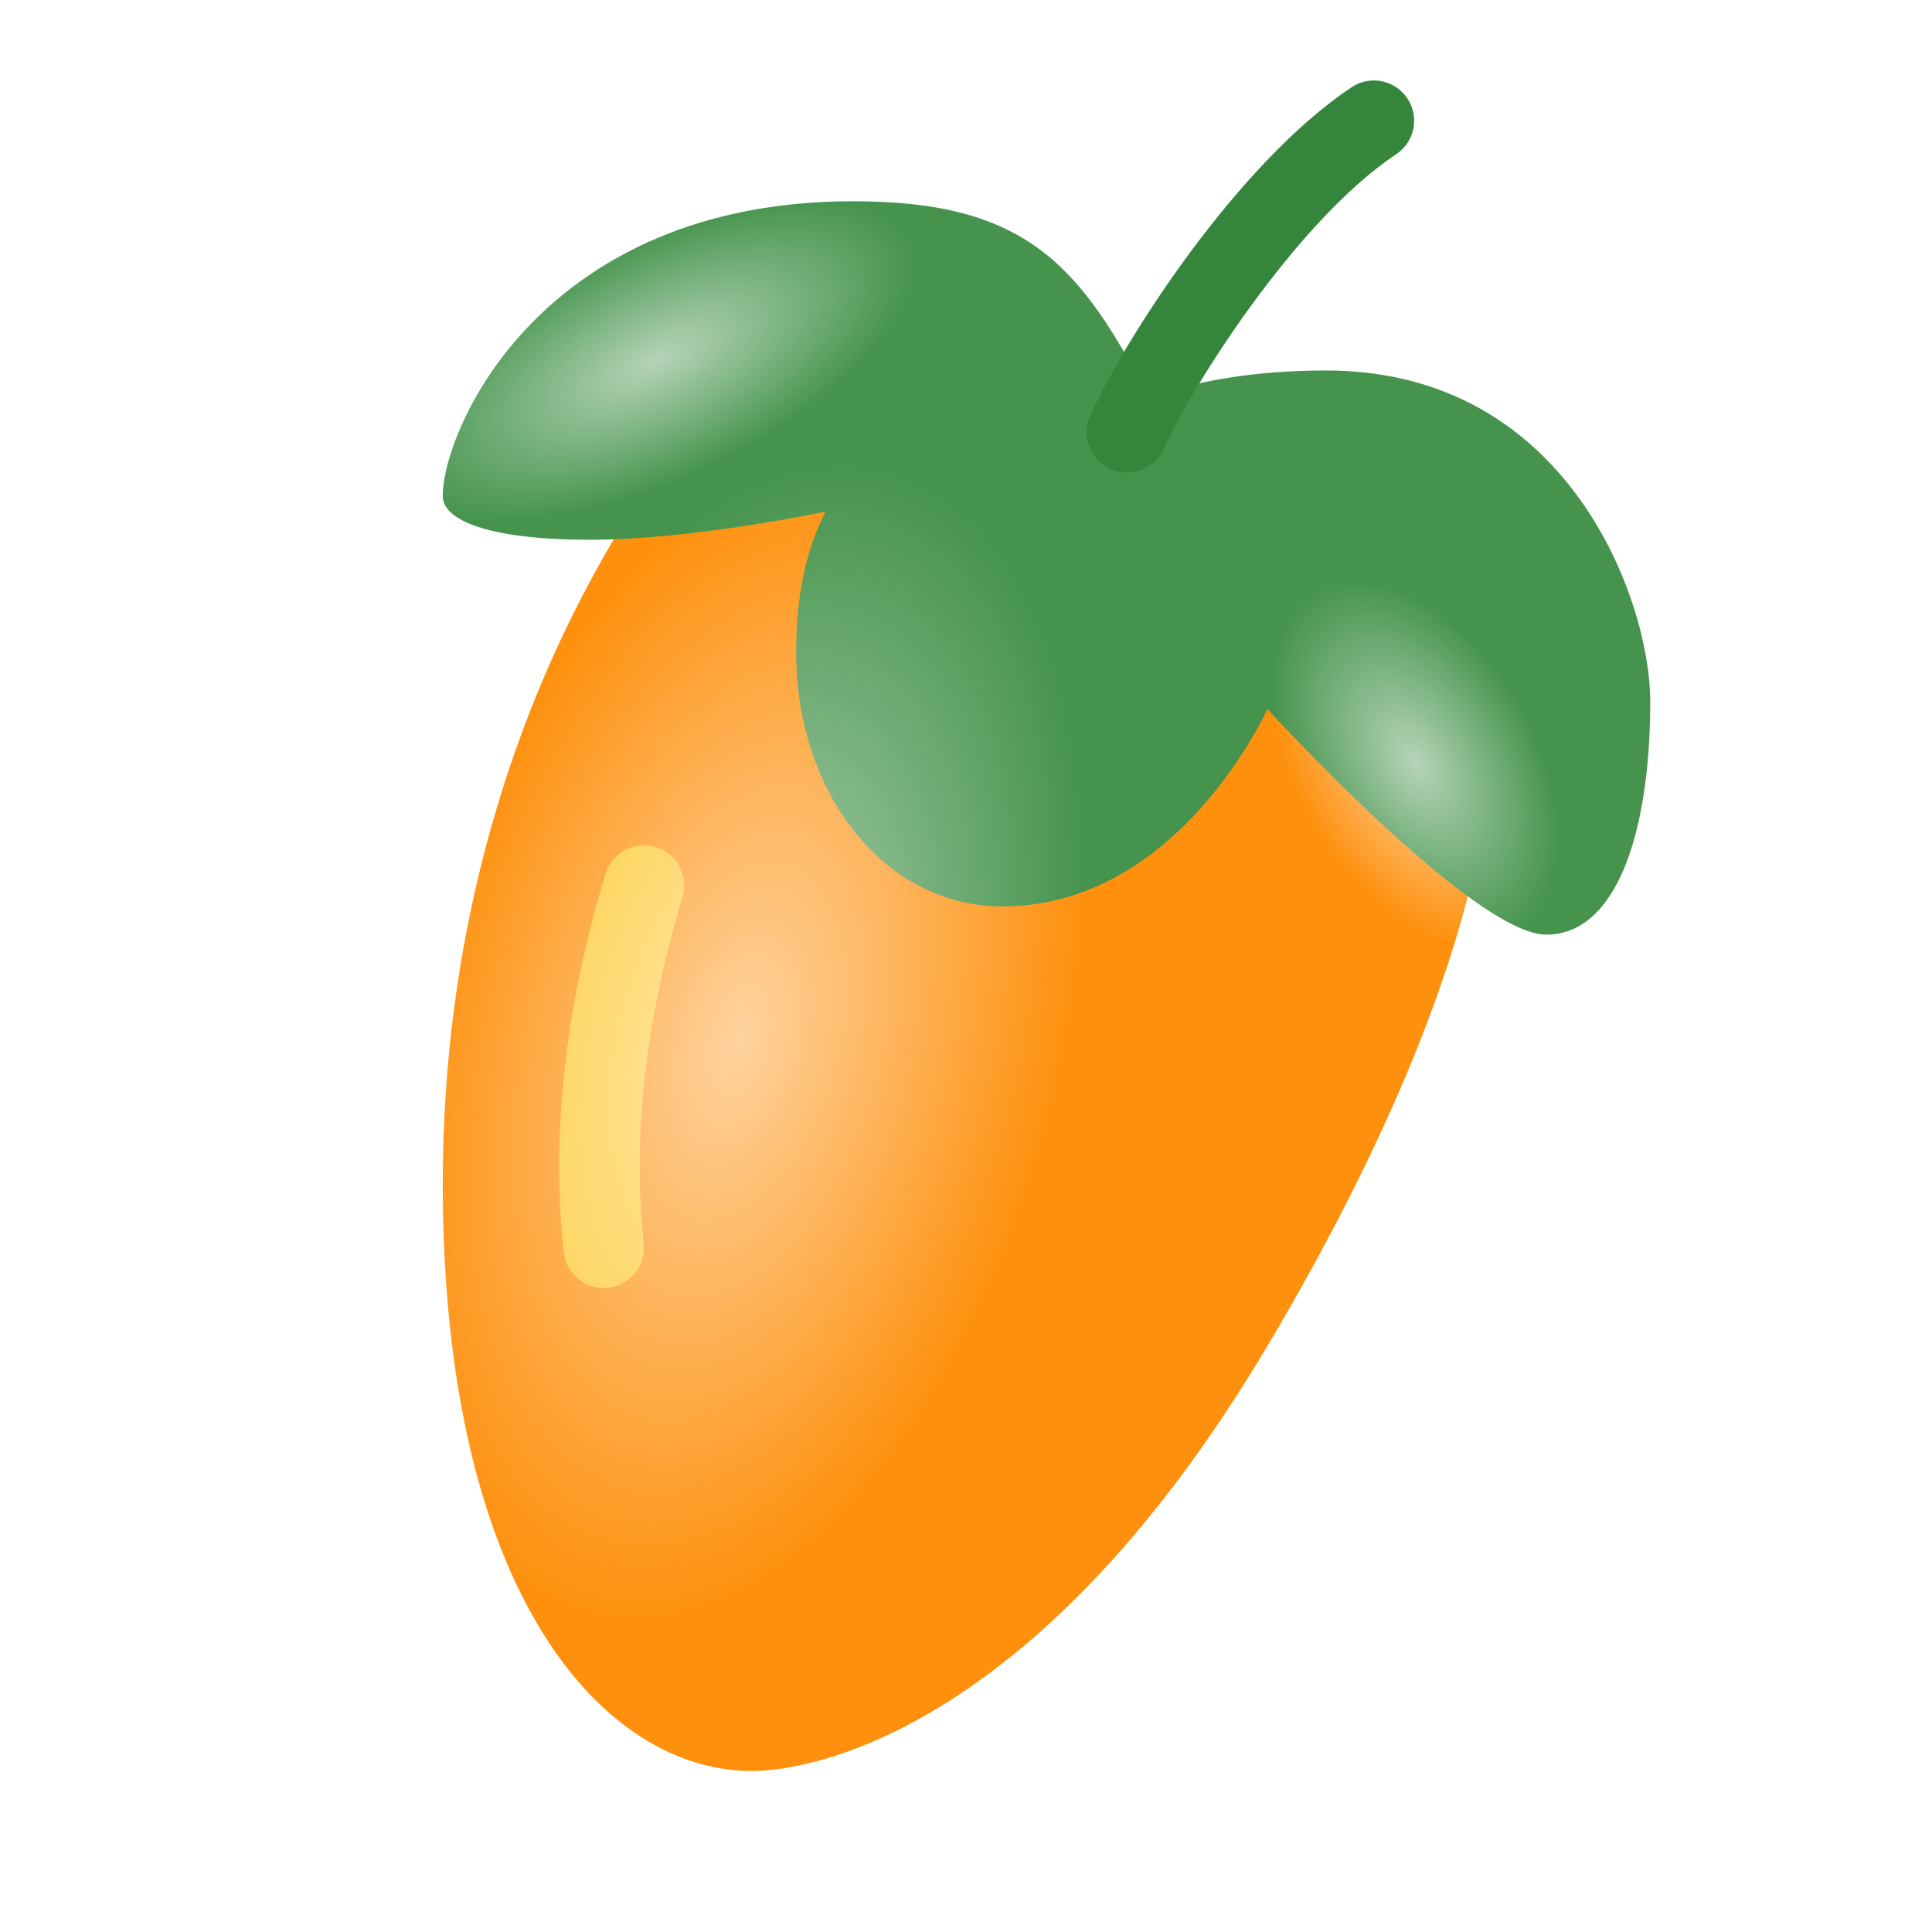
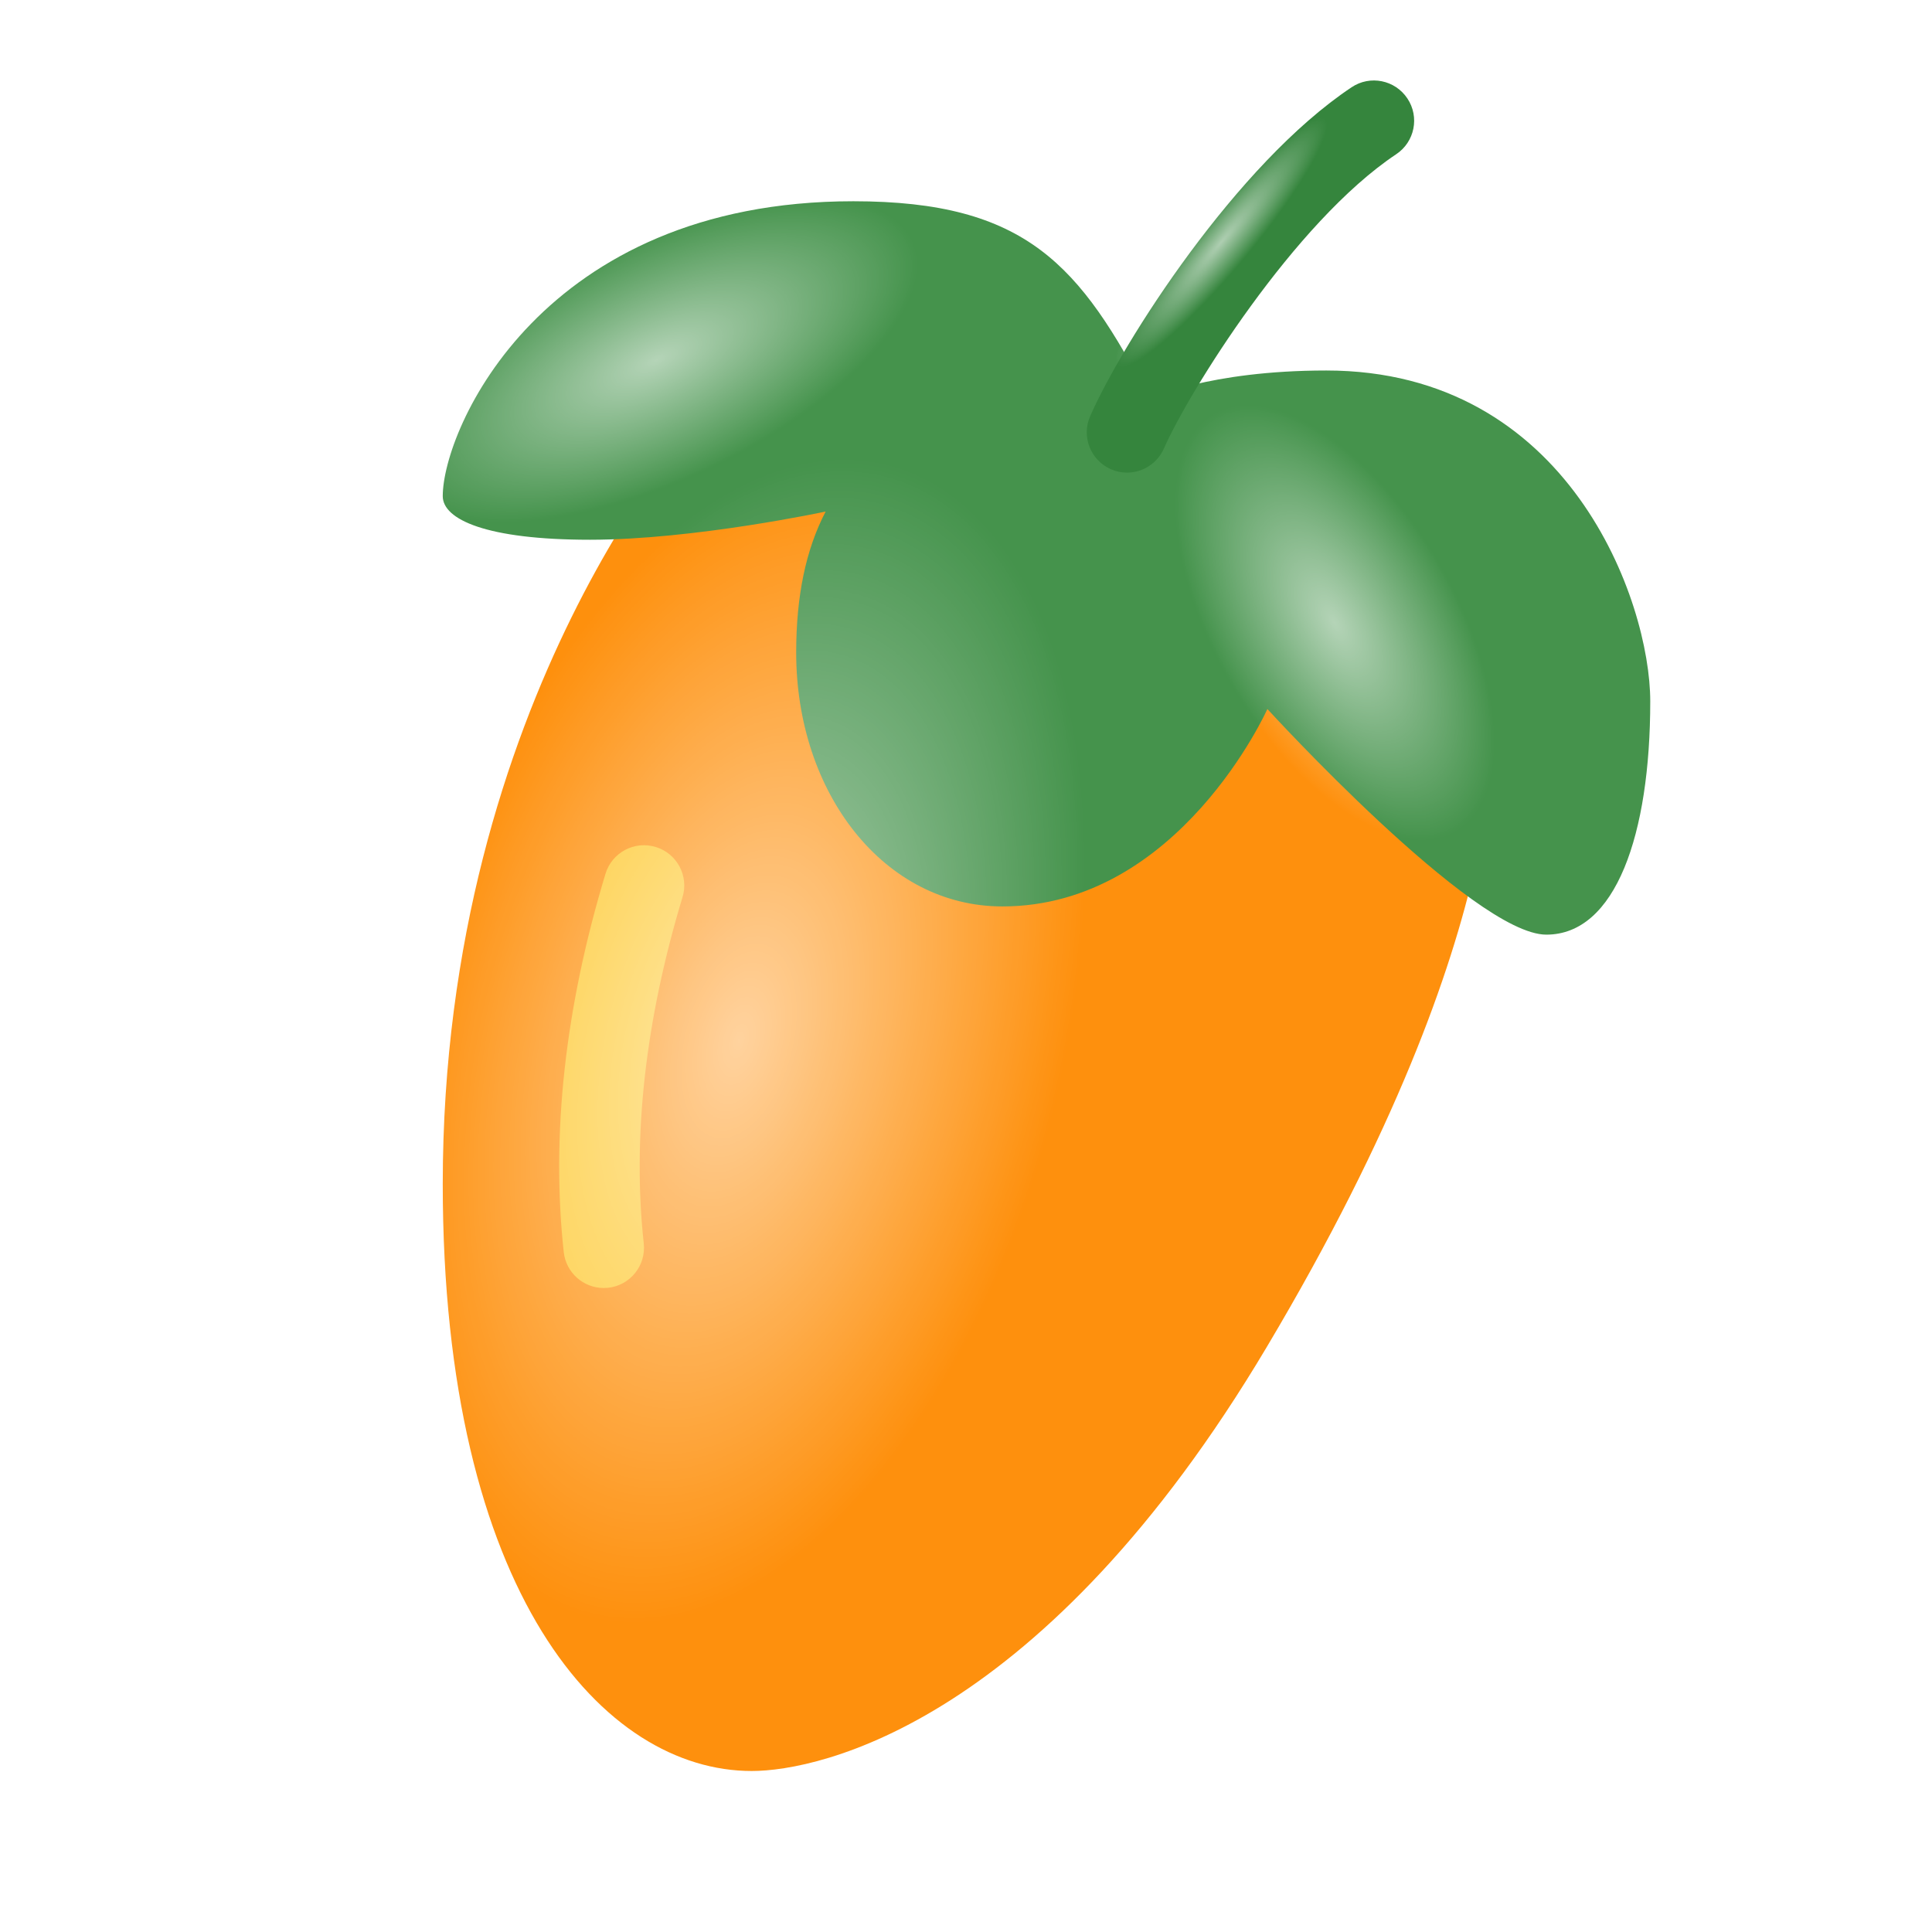
<svg xmlns="http://www.w3.org/2000/svg" viewBox="0 0 48 48" width="256px" height="256px">
  <defs>
    <radialGradient id="highlightGradient" cx="50%" cy="50%" r="50%" fx="50%" fy="50%">
      <stop offset="0%" style="stop-color:white;stop-opacity:0.6" />
      <stop offset="100%" style="stop-color:white;stop-opacity:0" />
    </radialGradient>
  </defs>
  <path fill="#fe900d" d="M17.398,10.374c0,0-6.398,6.887-6.398,19.041C11,39.616,15.005,44,18.677,44 c1.706,0,7.25-1.215,12.795-10.533c6.407-10.767,5.545-15.8,5.545-15.8L17.398,10.374z" />
  <path fill="#45934c" d="M32.951,9.205c-2.927,0-4.39,0.701-4.39,0.701C26.839,6.593,25.505,5,21.201,5 C13.453,5,11,10.67,11,12.327c0,0.577,1.076,1.083,3.659,1.083s5.854-0.701,5.854-0.701c-0.494,0.947-0.732,2.102-0.732,3.504 c0,3.504,2.195,6.307,5.122,6.307c4.39,0,6.585-4.905,6.585-4.905s5.122,5.606,6.93,5.606c1.722,0,2.582-2.484,2.582-5.798 C41,14.938,38.977,9.205,32.951,9.205z" />
  <path fill="#35853d" d="M28,11.742c-0.135,0-0.271-0.027-0.402-0.085c-0.505-0.223-0.735-0.813-0.513-1.318 c0.809-1.837,3.631-6.264,6.495-8.171c0.459-0.308,1.08-0.182,1.386,0.278c0.307,0.459,0.182,1.08-0.278,1.386 c-2.54,1.692-5.158,5.917-5.772,7.313C28.75,11.519,28.384,11.742,28,11.742z" />
  <path fill="#fdc82e" d="M14.999,32c-0.503,0-0.937-0.38-0.993-0.892c-0.317-2.917,0.032-6.079,1.037-9.398 c0.16-0.529,0.719-0.829,1.247-0.667c0.529,0.16,0.828,0.718,0.667,1.247c-0.926,3.06-1.25,5.955-0.963,8.602 c0.06,0.55-0.337,1.043-0.886,1.103C15.071,31.998,15.035,32,14.999,32z" />
  <ellipse cx="20" cy="20" rx="15" ry="8" fill="url(#highlightGradient)" transform="rotate(-75 23 24)" />
  <ellipse cx="11" cy="15" rx="7" ry="3" fill="url(#highlightGradient)" transform="rotate(-25 0 0)" />
-   <ellipse cx="23" cy="20" rx="5" ry="3" fill="url(#highlightGradient)" transform="rotate(60 30 30)" />
+   <ellipse cx="19" cy="20" rx="6" ry="3" fill="url(#highlightGradient)" transform="rotate(60 30 30)" />
+   <ellipse cx="37" cy="19.7" rx="4" ry="0.7" fill="url(#highlightGradient)" transform="rotate(-50 19 20)" />
</svg>
